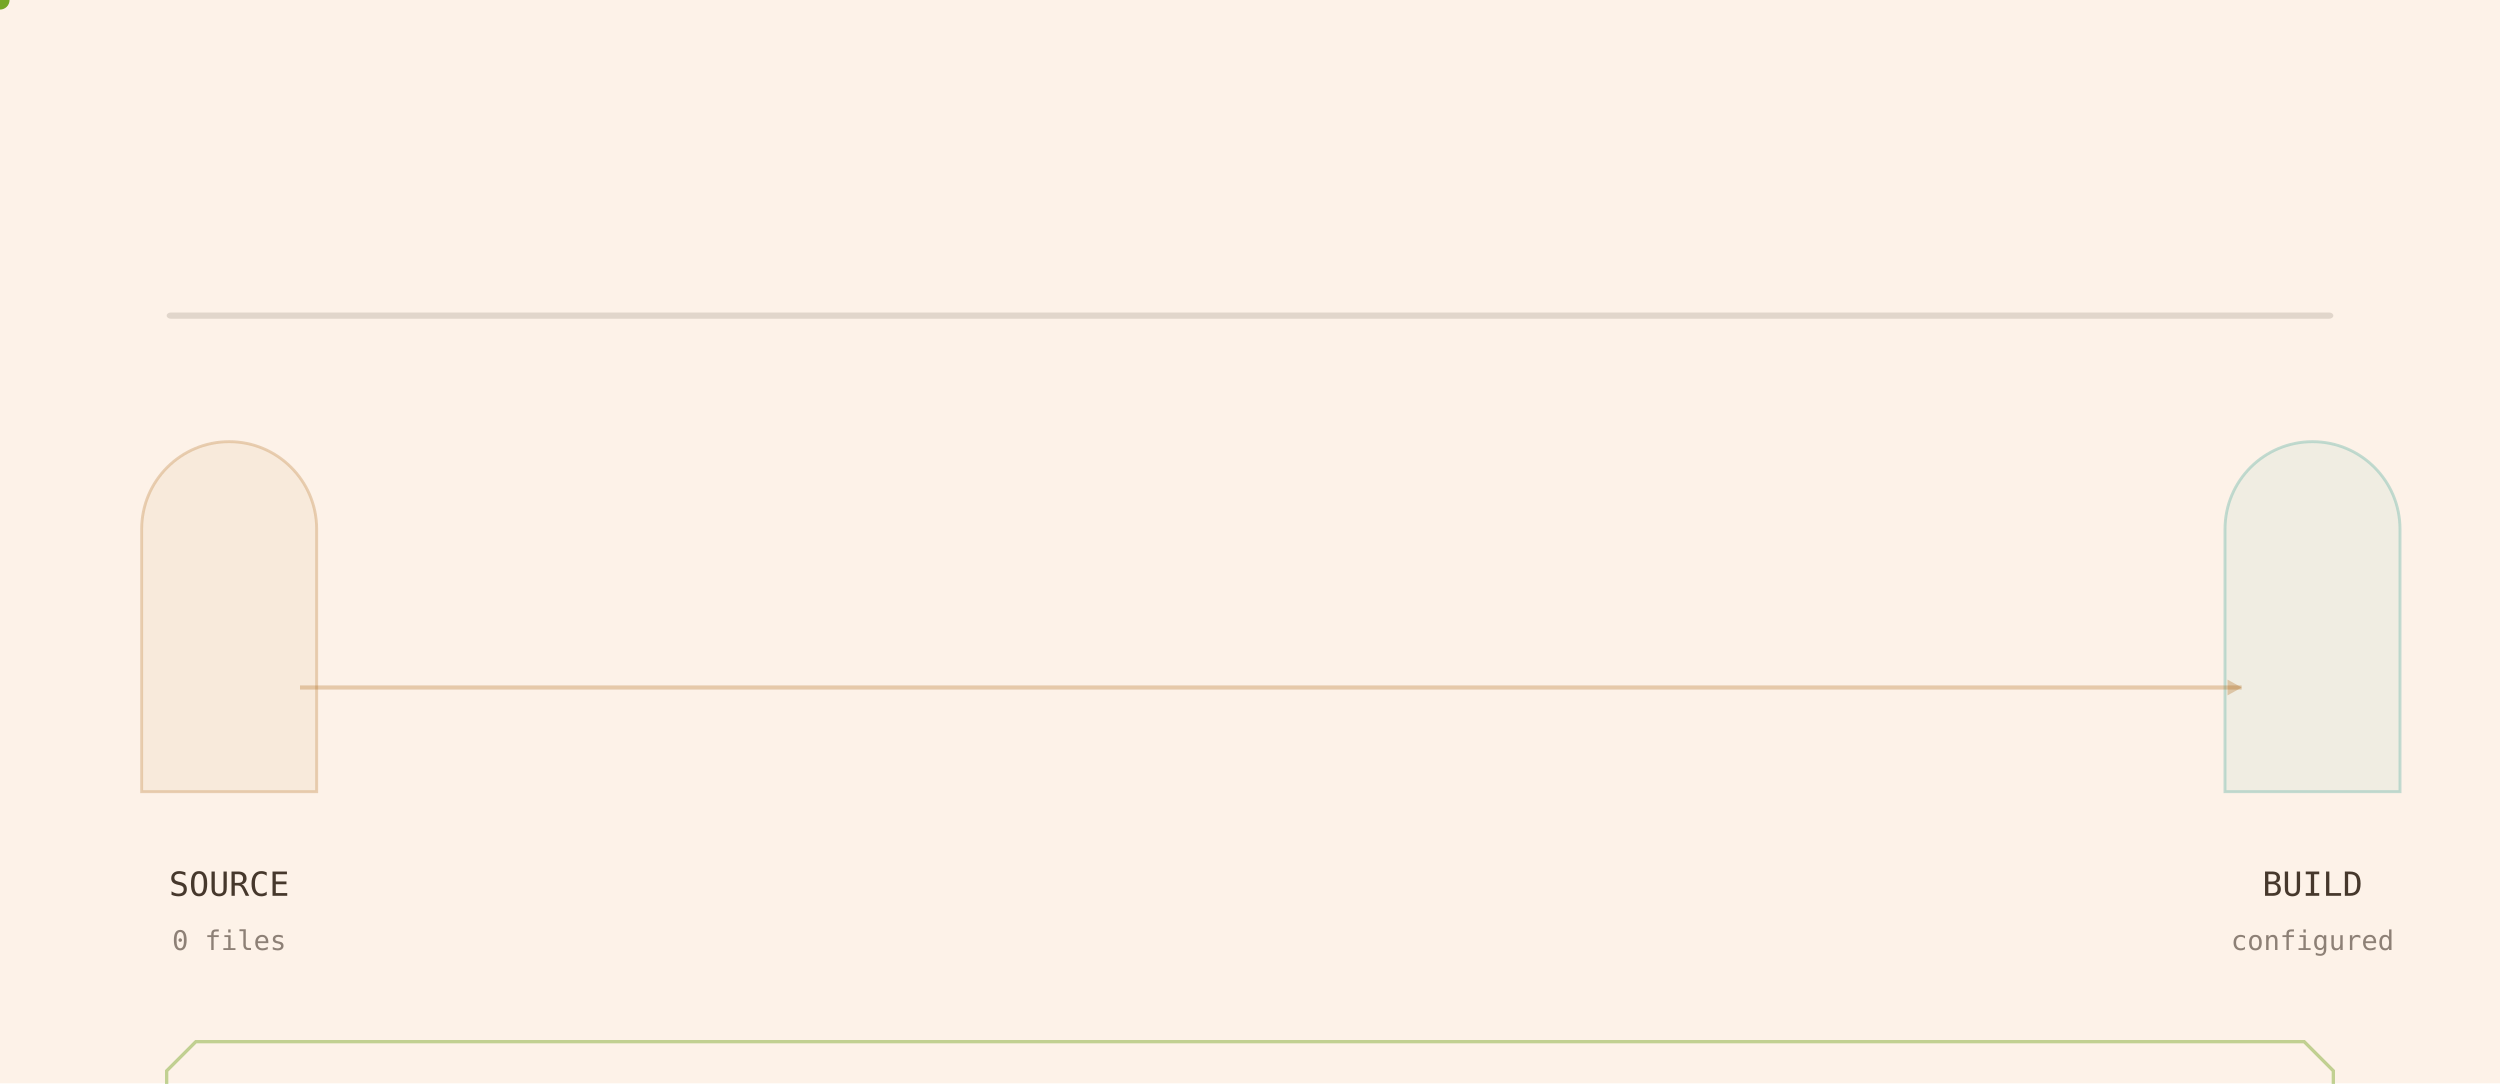
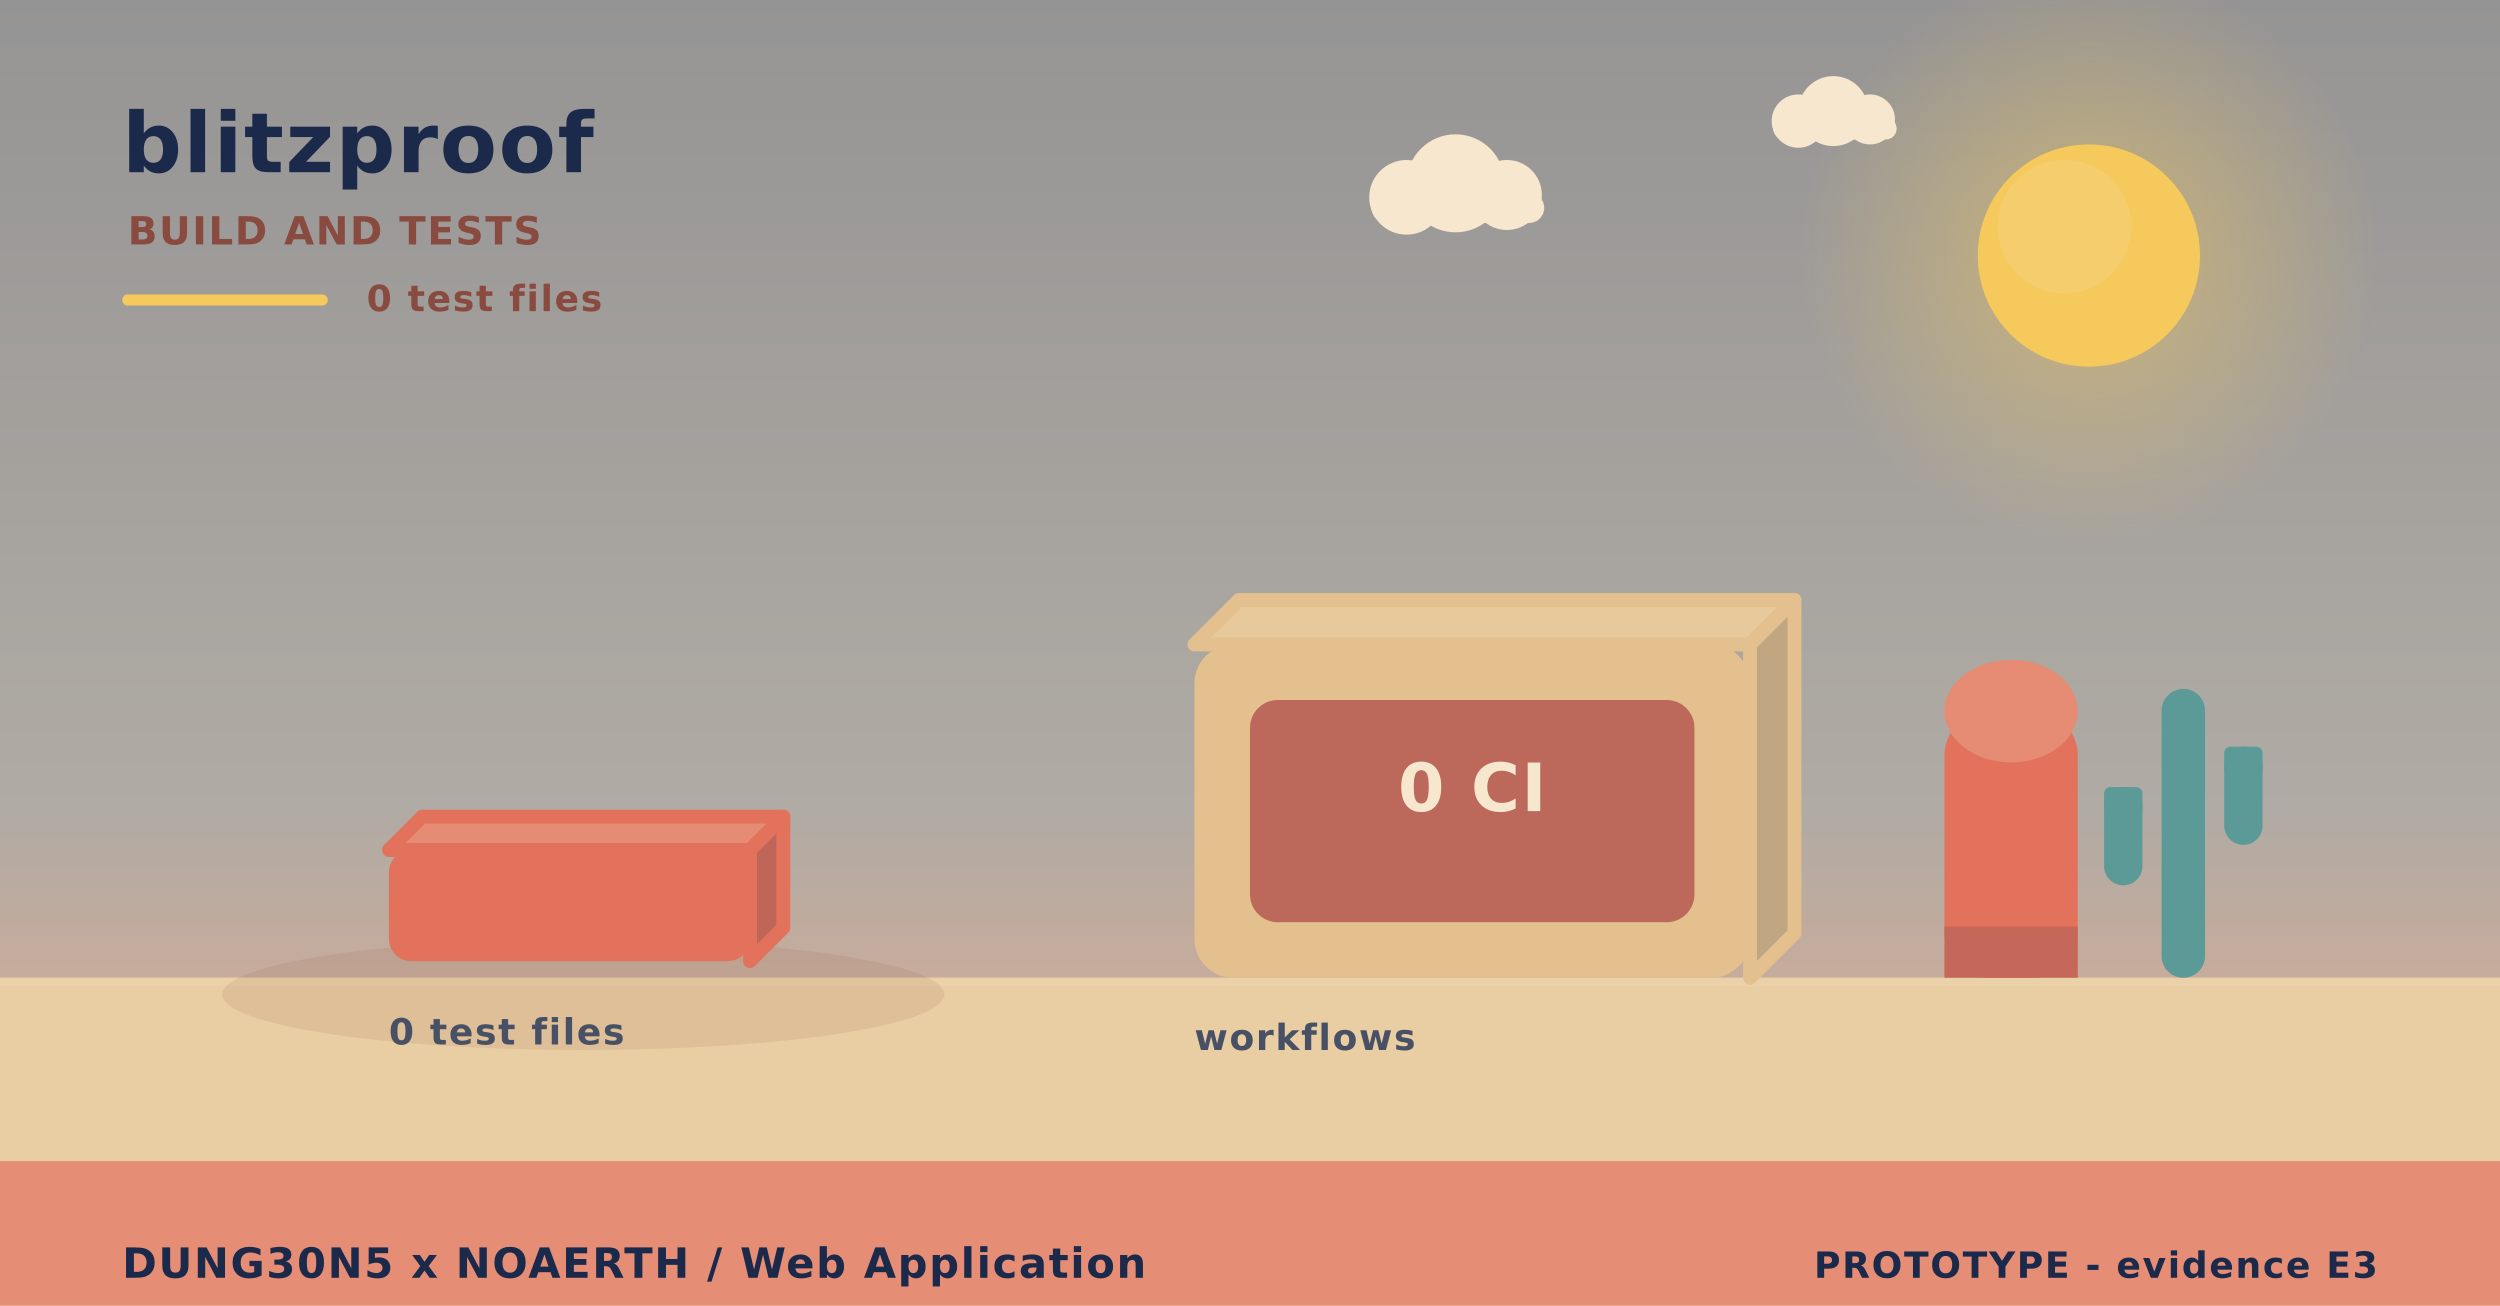
- <svg xmlns="http://www.w3.org/2000/svg" viewBox="0 0 1200 520" width="1200" height="520" role="img" aria-label="blitzproof build evidence">
-   <rect width="1200" height="520" fill="#fdf2e8" />
-   <defs>
-     <linearGradient id="gb" x1="0" y1="0" x2="1" y2="1">
-       <stop offset="0%" stop-color="#a95d05" />
-       <stop offset="100%" stop-color="#109081" />
-     </linearGradient>
-   </defs>
-   <rect x="80.00" y="150.00" width="1040.00" height="3.00" rx="2.00" fill="rgba(50,36,24,0.140)" opacity="1.00" />
-   <path d="M68.00,380.00 L68.00,254.00 A42.00,42.00 0 0 1 152.00,254.00 L152.00,380.00 Z" fill="rgba(169,93,5,0.100)" opacity="0.55" stroke="rgba(169,93,5,0.450)" stroke-width="1.4" />
-   <polygon points="-192.26,189.00 -136.83,221.00 -136.83,157.00 -192.26,125.00" fill="#3c5c0a" opacity="0.95" />
-   <polygon points="-247.68,221.00 -192.26,253.00 -192.26,189.00 -247.68,157.00" fill="#0c7065" opacity="0.95" />
-   <polygon points="-192.26,125.00 -136.83,157.00 -192.26,189.00 -247.68,157.00" fill="#a95d05" opacity="0.95" />
-   <text x="110" y="430" font-family="ui-monospace,Menlo,monospace" font-size="16" fill="rgba(50,36,24,0.900)" text-anchor="middle">SOURCE</text>
-   <text x="110" y="456" font-family="ui-monospace,Menlo,monospace" font-size="13" fill="rgba(50,36,24,0.550)" text-anchor="middle">0 files</text>
-   <path d="M1068.00,380.00 L1068.00,254.00 A42.00,42.00 0 0 1 1152.00,254.00 L1152.00,380.00 Z" fill="rgba(16,144,129,0.100)" opacity="0.55" stroke="rgba(16,144,129,0.450)" stroke-width="1.4" />
-   <polygon points="673.77,689.00 729.19,721.00 729.19,657.00 673.77,625.00" fill="#3c5c0a" opacity="0.95" />
-   <polygon points="618.34,721.00 673.77,753.00 673.77,689.00 618.34,657.00" fill="#0c7065" opacity="0.95" />
-   <polygon points="673.77,625.00 729.19,657.00 673.77,689.00 618.34,657.00" fill="#109081" opacity="0.95" />
-   <text x="1110" y="430" font-family="ui-monospace,Menlo,monospace" font-size="16" fill="rgba(50,36,24,0.900)" text-anchor="middle">BUILD</text>
-   <text x="1110" y="456" font-family="ui-monospace,Menlo,monospace" font-size="13" fill="rgba(50,36,24,0.550)" text-anchor="middle">configured</text>
-   <line x1="144.00" y1="330.00" x2="1076.00" y2="330.00" stroke="rgba(169,93,5,0.500)" stroke-width="2.00" opacity="0.55" />
-   <polygon points="1076.00,330.00 1069.20,326.20 1069.20,333.80" fill="rgba(169,93,5,0.500)" opacity="0.55" />
-   <g opacity="0.9">
-     <circle cx="0.00" cy="0.00" r="4.60" fill="#679f11" opacity="1.00" />
-     <animateTransform attributeName="transform" type="translate" values="144.00,330.00 1076.00,330.00" dur="5.733s" begin="0.0s" repeatCount="indefinite" />
-     <animateTransform attributeName="transform" type="translate" values="1076.00,330.00 144.00,330.00" dur="5.733s" begin="2.867s" repeatCount="indefinite" />
+ <svg xmlns="http://www.w3.org/2000/svg" width="900" height="470" viewBox="0 0 900 470" role="img" aria-label="blitzproof - how it is verified">
+   <linearGradient id="skyb" x1="0" y1="0" x2="0" y2="1">
+     <stop offset="0" stop-color="#959494" />
+     <stop offset="0.62" stop-color="#b0aba4" />
+     <stop offset="1" stop-color="#f3ad8a" />
+   </linearGradient>
+   <rect width="900" height="470" fill="url(#skyb)" />
+   <radialGradient id="sunb">
+     <stop offset="0.35" stop-color="#f5c95c" stop-opacity="0.34" />
+     <stop offset="1" stop-color="#f5c95c" stop-opacity="0" />
+   </radialGradient>
+   <circle cx="752" cy="92" r="104" fill="url(#sunb)" />
+   <circle cx="752" cy="92" r="40" fill="#f5c95c" />
+   <circle cx="743.2" cy="81.6" r="24" fill="#f5d27e" opacity="0.5" />
+   <g>
+     <circle cx="524" cy="66" r="17.64" fill="#f6e7ce" />
+     <circle cx="506.36" cy="71.04" r="13.44" fill="#f6e7ce" />
+     <circle cx="542.48" cy="70.2" r="12.6" fill="#f6e7ce" />
+     <rect x="493.76" y="69.36" width="62.16" height="10.92" rx="5.46" fill="#f6e7ce" />
+     <animateTransform attributeName="transform" type="translate" values="0 0;24 0;0 0" dur="36s" begin="0s" repeatCount="indefinite" />
  </g>
-   <path d="M94.00,500.00 H1106.00 L1120.00,514.00 V546.00 L1106.00,560.00 H94.00 L80.00,546.00 V514.00 Z" fill="none" stroke="rgba(103,159,17,0.500)" stroke-width="1.60" opacity="0.80" />
-   <text x="600" y="536" font-family="ui-monospace,Menlo,monospace" font-size="16" fill="rgba(103,159,17,0.950)" text-anchor="middle">no test suite present in this repository — shown as measured, not implied</text>
+   <g>
+     <circle cx="660" cy="40" r="12.6" fill="#f6e7ce" />
+     <circle cx="647.4" cy="43.6" r="9.6" fill="#f6e7ce" />
+     <circle cx="673.2" cy="43" r="9" fill="#f6e7ce" />
+     <rect x="638.4" y="42.4" width="44.4" height="7.8" rx="3.9" fill="#f6e7ce" />
+     <animateTransform attributeName="transform" type="translate" values="0 0;-18 0;0 0" dur="46s" begin="3s" repeatCount="indefinite" />
+   </g>
+   <rect x="0" y="352" width="900" height="118" fill="#e9cda3" />
+   <rect x="0" y="352" width="900" height="3" fill="#ebd1a9" />
+   <text x="44" y="62" font-family="Verdana,DejaVu Sans,sans-serif" font-size="30" font-weight="700" letter-spacing="0.6" fill="#1b2a4a" text-anchor="start">blitzproof</text>
+   <text x="46" y="88" font-family="Verdana,DejaVu Sans,sans-serif" font-size="14" font-weight="700" letter-spacing="0.6" fill="#894b3f" text-anchor="start">BUILD AND TESTS</text>
+   <rect x="44" y="106" width="74" height="4" rx="2" fill="#f5c95c" />
+   <text x="132" y="112" font-family="Verdana,DejaVu Sans,sans-serif" font-size="13" font-weight="700" letter-spacing="0.6" fill="#894b3f" text-anchor="start">0 test files</text>
+   <ellipse cx="210" cy="358" rx="130" ry="20" fill="rgba(138,90,68,0.11)" />
+   <g>
+     <path d="M140,306 L270,306 L282,294 L152,294 Z" fill="#e68c74" stroke="#e2725b" stroke-width="5" stroke-linejoin="round" />
+     <path d="M270,306 L282,294 L282,334 L270,346 Z" fill="#c06658" stroke="#e2725b" stroke-width="5" stroke-linejoin="round" />
+     <rect x="140" y="306" width="130" height="40" rx="8" fill="#e2725b" />
+     <animateTransform attributeName="transform" type="translate" values="0 10;0 0" dur="0.8s" begin="0.5s" fill="freeze" />
+   </g>
+   <text x="140" y="376" font-family="Verdana,DejaVu Sans,sans-serif" font-size="13" font-weight="700" letter-spacing="0.6" fill="#475064" text-anchor="start">0 test files</text>
+   <path d="M430,232 L630,232 L646,216 L446,216 Z" fill="#e7c99b" stroke="#e3c08d" stroke-width="5" stroke-linejoin="round" />
+   <path d="M630,232 L646,216 L646,336 L630,352 Z" fill="#c1a682" stroke="#e3c08d" stroke-width="5" stroke-linejoin="round" />
+   <rect x="430" y="232" width="200" height="120" rx="14" fill="#e3c08d" />
+   <rect x="450" y="252" width="160" height="80" rx="10" fill="#ba6458" opacity="0.94" />
+   <text x="530" y="292" font-family="Verdana,DejaVu Sans,sans-serif" font-size="24" font-weight="700" letter-spacing="0.6" fill="#f6e7ce" text-anchor="middle">0 CI</text>
+   <text x="430" y="378" font-family="Verdana,DejaVu Sans,sans-serif" font-size="13" font-weight="700" letter-spacing="0.6" fill="#475064" text-anchor="start">workflows</text>
+   <rect x="700" y="256" width="48" height="96" rx="16" fill="#e2725b" />
+   <ellipse cx="724" cy="256" rx="24" ry="18.46" fill="#e68c74" />
+   <rect x="700" y="333.54" width="48" height="18.46" fill="#c66859" />
+   <rect x="778.18" y="248" width="15.64" height="104" rx="7.82" fill="#5b9a97" />
+   <rect x="757.48" y="283.36" width="13.8" height="35.36" rx="6.9" fill="#5b9a97" />
+   <rect x="757.48" y="283.36" width="13.8" height="10.4" rx="2.3" fill="#5b9a97" />
+   <rect x="800.72" y="268.8" width="13.8" height="35.36" rx="6.9" fill="#5b9a97" />
+   <rect x="800.72" y="268.8" width="13.8" height="10.4" rx="2.3" fill="#5b9a97" />
+   <rect x="0" y="418" width="900" height="52" rx="0" fill="#e68972" opacity="0.94" />
+   <text x="44" y="460" font-family="Verdana,DejaVu Sans,sans-serif" font-size="15" font-weight="700" letter-spacing="0.6" fill="#1b2a4a" text-anchor="start">DUNG30N5 x NOAERTH  /  Web Application</text>
+   <text x="856" y="460" font-family="Verdana,DejaVu Sans,sans-serif" font-size="13" font-weight="700" letter-spacing="0.6" fill="#1b2a4a" text-anchor="end">PROTOTYPE  -  evidence E3</text>
</svg>
